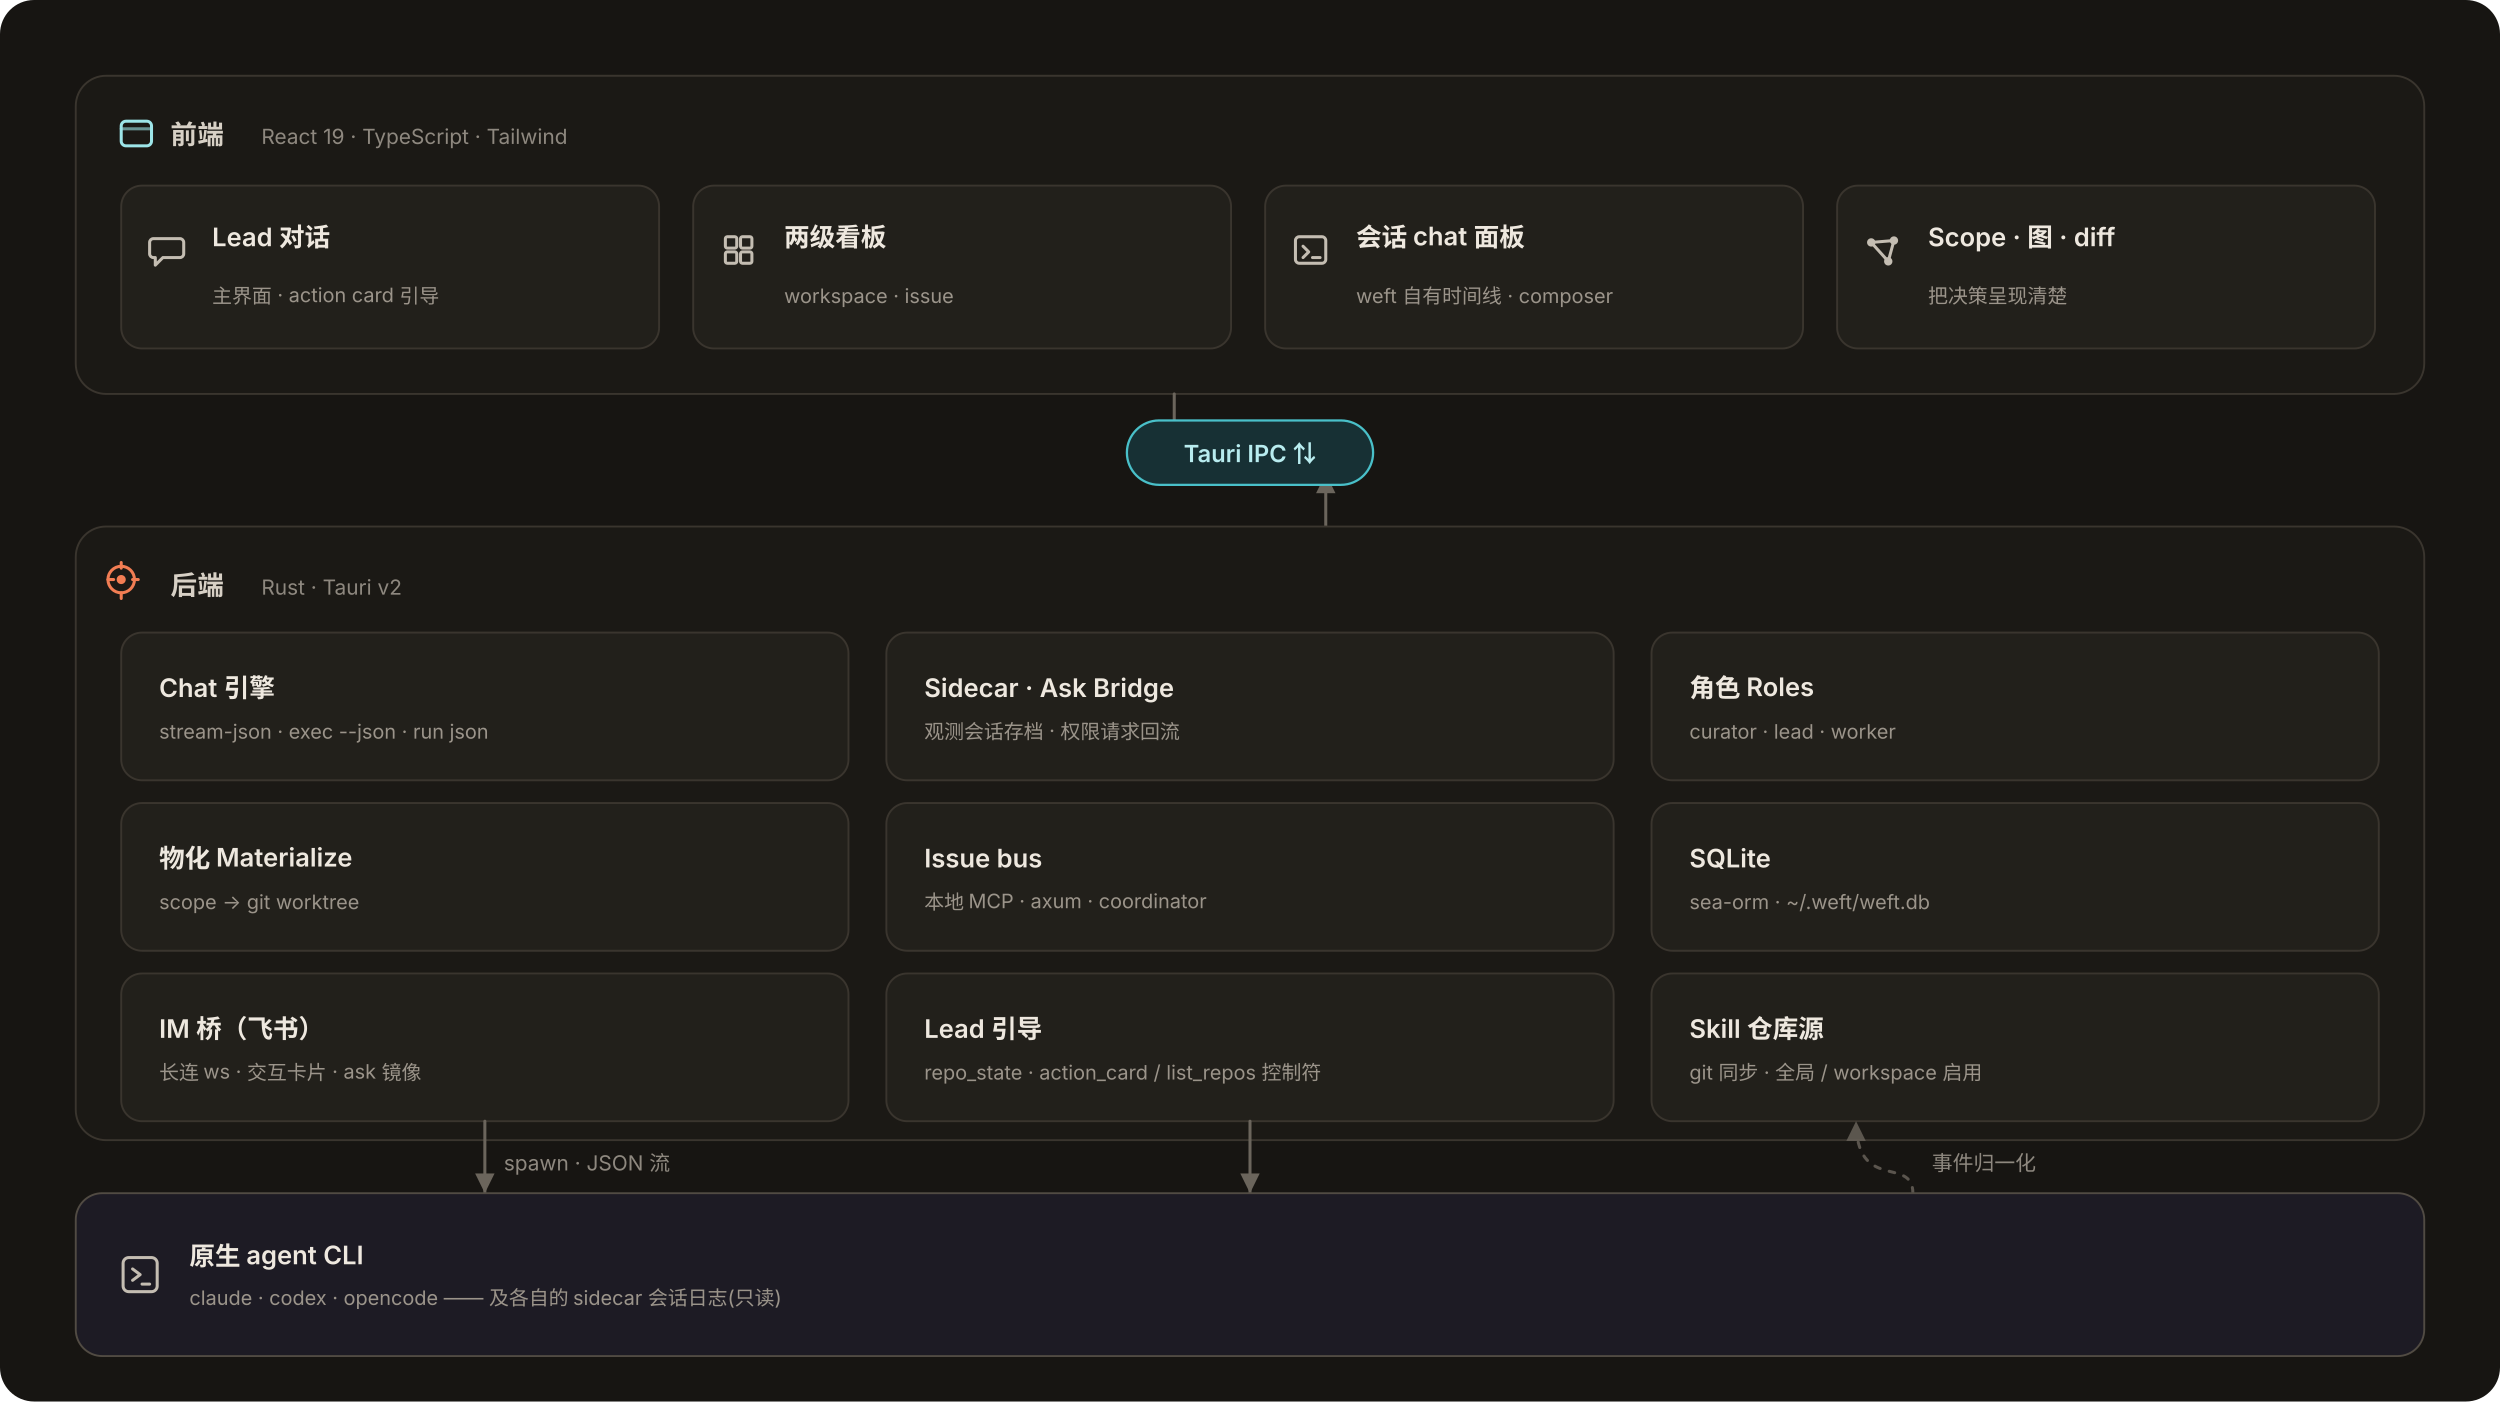
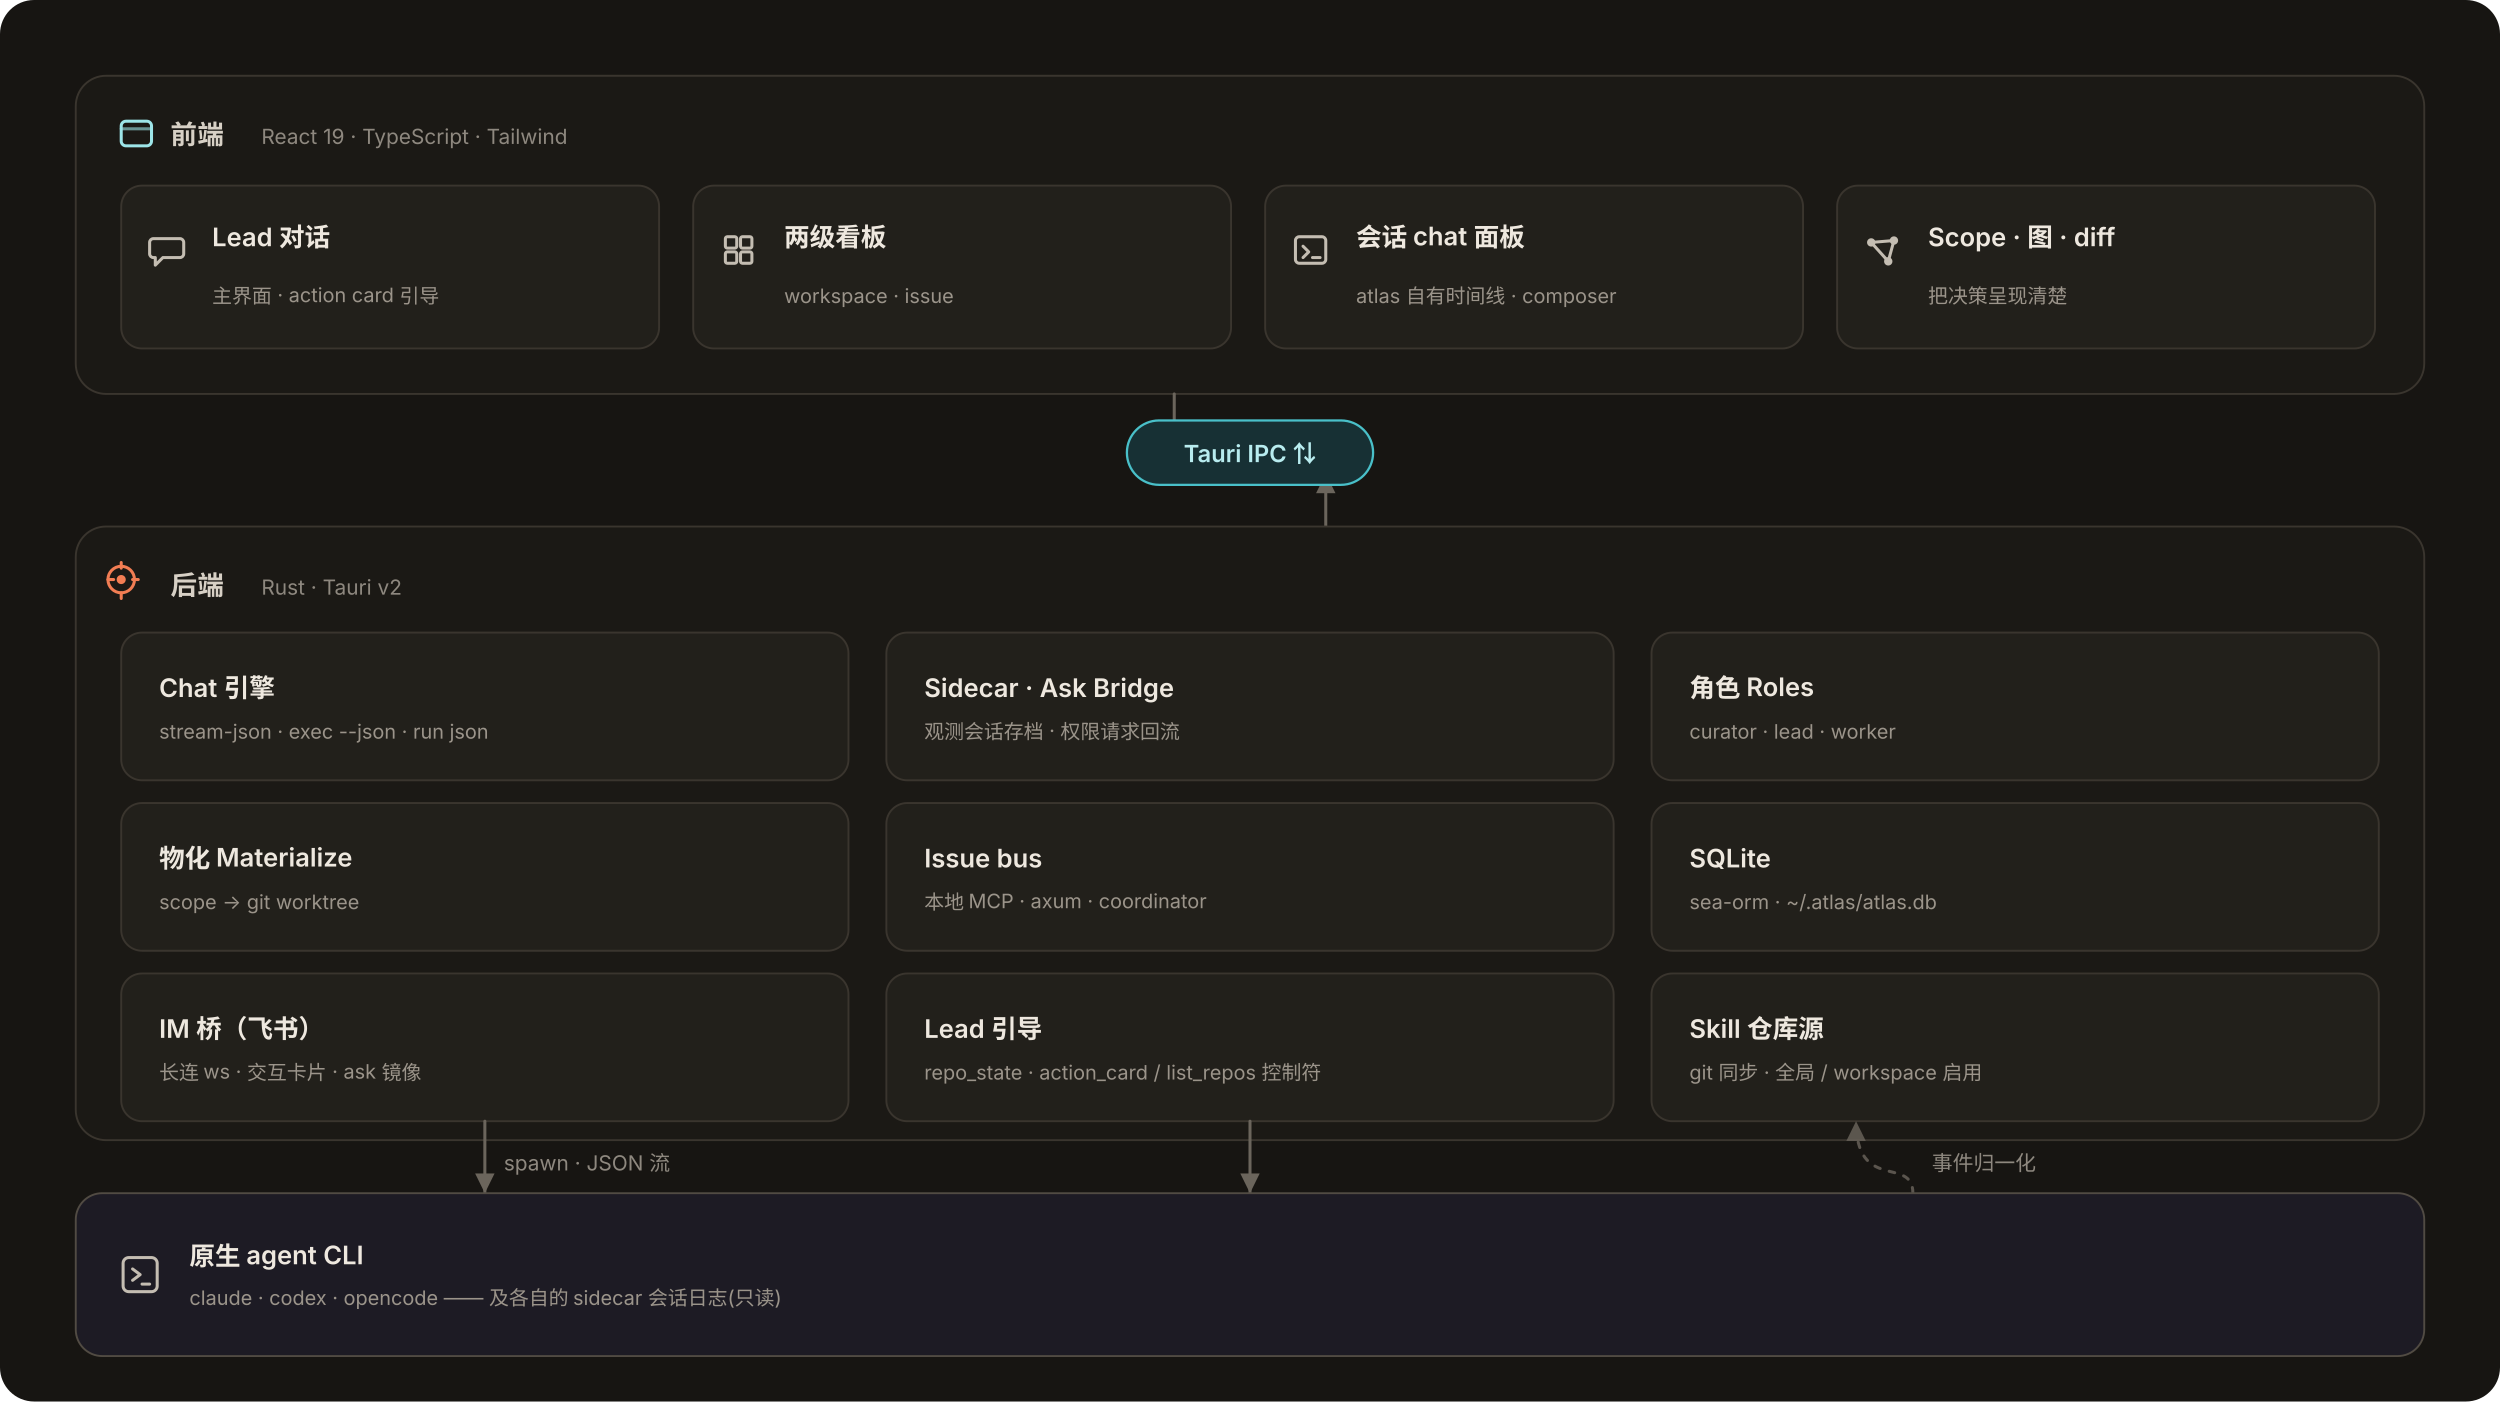
<svg xmlns="http://www.w3.org/2000/svg" viewBox="0 0 1320 740" font-family="'Inter','PingFang SC','Microsoft YaHei','Noto Sans CJK SC','Hiragino Sans GB',sans-serif">
  <defs>
    <marker id="a3" markerWidth="9" markerHeight="9" refX="6.5" refY="3.2" orient="auto">
      <path d="M0,0 L6.5,3.2 L0,6.4 z" fill="#6b655c" />
    </marker>
    <marker id="a3u" markerWidth="9" markerHeight="9" refX="6.5" refY="3.2" orient="auto">
      <path d="M0,0 L6.5,3.2 L0,6.4 z" fill="#6b655c" />
    </marker>
    <style>
      .ct{fill:#d7d0c5;font-size:14px;font-weight:600;letter-spacing:.2px}
      .cs{fill:#8e887f;font-size:11px}
      .chip{fill:#22201b;stroke:#3a352e;stroke-width:1}
      .clbl{fill:#eee8df;font-size:13.5px;font-weight:600}
      .csub{fill:#9b948a;font-size:10.5px}
      .gl{stroke-width:1.6;fill:none;stroke-linecap:round;stroke-linejoin:round}
      .pill{fill:#173034;stroke:#49c0c9;stroke-width:1.2}
    </style>
  </defs>
  <rect x="0" y="0" width="1320" height="740" rx="18" fill="#171512" />
  <rect x="40" y="40" width="1240" height="168" rx="16" fill="#1b1915" stroke="#3a352e" />
  <g transform="translate(64,66)">
    <rect x="0" y="-2" width="16" height="13" rx="2.5" fill="none" stroke="#9de5e8" class="gl" />
    <path d="M0,2 h16" stroke="#9de5e8" class="gl" opacity=".6" />
  </g>
  <text class="ct" x="90" y="76">前端</text>
  <text class="cs" x="138" y="76">React 19 · TypeScript · Tailwind</text>
  <g>
    <rect class="chip" x="64" y="98" width="284" height="86" rx="11" />
    <g transform="translate(88,132)">
      <path class="gl" stroke="#c4bdb2" d="M-7,-6 h14 a2,2 0 0 1 2,2 v6 a2,2 0 0 1 -2,2 h-9 l-4,4 v-4 h-1 a2,2 0 0 1 -2,-2 v-6 a2,2 0 0 1 2,-2 z" />
    </g>
    <text class="clbl" x="112" y="130">Lead 对话</text>
    <text class="csub" x="112" y="160">主界面 · action card 引导</text>
  </g>
  <g>
    <rect class="chip" x="366" y="98" width="284" height="86" rx="11" />
    <g transform="translate(390,132)" class="gl" stroke="#c4bdb2">
      <rect x="-7" y="-7" width="6" height="6" rx="1" />
      <rect x="1" y="-7" width="6" height="6" rx="1" />
      <rect x="-7" y="1" width="6" height="6" rx="1" />
      <rect x="1" y="1" width="6" height="6" rx="1" />
    </g>
    <text class="clbl" x="414" y="130">两级看板</text>
    <text class="csub" x="414" y="160">workspace · issue</text>
  </g>
  <g>
    <rect class="chip" x="668" y="98" width="284" height="86" rx="11" />
    <g transform="translate(692,132)" class="gl" stroke="#c4bdb2">
      <rect x="-8" y="-7" width="16" height="14" rx="2" />
      <path d="M-4,-2 l3,3 l-3,3" />
      <path d="M1,4 h4" />
    </g>
    <text class="clbl" x="716" y="130">会话 chat 面板</text>
-     <text class="csub" x="716" y="160">weft 自有时间线 · composer</text>
+     <text class="csub" x="716" y="160">atlas 自有时间线 · composer</text>
  </g>
  <g>
    <rect class="chip" x="970" y="98" width="284" height="86" rx="11" />
    <g transform="translate(994,132)" class="gl" stroke="#c4bdb2">
      <circle cx="-6" cy="-4" r="2.2" fill="#c4bdb2" stroke="none" />
      <circle cx="6" cy="-5" r="2.2" fill="#c4bdb2" stroke="none" />
      <circle cx="3" cy="6" r="2.2" fill="#c4bdb2" stroke="none" />
      <path d="M-6,-4 L6,-5 M6,-5 L3,6 M-6,-4 L3,6" />
    </g>
    <text class="clbl" x="1018" y="130">Scope · 图 · diff</text>
    <text class="csub" x="1018" y="160">把决策呈现清楚</text>
  </g>
  <path class="gl" d="M620,208 V236" stroke="#6b655c" marker-end="url(#a3)" />
  <path class="gl" d="M700,278 V250" stroke="#6b655c" marker-end="url(#a3u)" />
  <rect class="pill" x="595" y="222" width="130" height="34" rx="17" />
  <text x="660" y="244" text-anchor="middle" fill="#b8ecef" font-size="12.5" font-weight="600">Tauri IPC ⇅</text>
  <rect x="40" y="278" width="1240" height="324" rx="16" fill="#1b1915" stroke="#3a352e" />
  <g transform="translate(64,304)" class="gl" stroke="#f27d53">
    <circle cx="0" cy="2" r="7" />
    <circle cx="0" cy="2" r="2.4" fill="#f27d53" stroke="none" />
    <path d="M0,-7 v3 M0,9 v3 M-7,2 h3 M9,2 h-3" />
  </g>
  <text class="ct" x="90" y="314">后端</text>
  <text class="cs" x="138" y="314">Rust · Tauri v2</text>
  <g>
    <rect class="chip" x="64" y="334" width="384" height="78" rx="11" />
    <text class="clbl" x="84" y="368">Chat 引擎</text>
    <text class="csub" x="84" y="390">stream-json · exec --json · run json</text>
  </g>
  <g>
    <rect class="chip" x="468" y="334" width="384" height="78" rx="11" />
    <text class="clbl" x="488" y="368">Sidecar · Ask Bridge</text>
    <text class="csub" x="488" y="390">观测会话存档 · 权限请求回流</text>
  </g>
  <g>
    <rect class="chip" x="872" y="334" width="384" height="78" rx="11" />
    <text class="clbl" x="892" y="368">角色 Roles</text>
    <text class="csub" x="892" y="390">curator · lead · worker</text>
  </g>
  <g>
    <rect class="chip" x="64" y="424" width="384" height="78" rx="11" />
    <text class="clbl" x="84" y="458">物化 Materialize</text>
    <text class="csub" x="84" y="480">scope → git worktree</text>
  </g>
  <g>
    <rect class="chip" x="468" y="424" width="384" height="78" rx="11" />
    <text class="clbl" x="488" y="458">Issue bus</text>
    <text class="csub" x="488" y="480">本地 MCP · axum · coordinator</text>
  </g>
  <g>
    <rect class="chip" x="872" y="424" width="384" height="78" rx="11" />
    <text class="clbl" x="892" y="458">SQLite</text>
-     <text class="csub" x="892" y="480">sea-orm · ~/.weft/weft.db</text>
+     <text class="csub" x="892" y="480">sea-orm · ~/.atlas/atlas.db</text>
  </g>
  <g>
    <rect class="chip" x="64" y="514" width="384" height="78" rx="11" />
    <text class="clbl" x="84" y="548">IM 桥（飞书）</text>
    <text class="csub" x="84" y="570">长连 ws · 交互卡片 · ask 镜像</text>
  </g>
  <g>
    <rect class="chip" x="468" y="514" width="384" height="78" rx="11" />
    <text class="clbl" x="488" y="548">Lead 引导</text>
    <text class="csub" x="488" y="570">repo_state · action_card / list_repos 控制符</text>
  </g>
  <g>
    <rect class="chip" x="872" y="514" width="384" height="78" rx="11" />
    <text class="clbl" x="892" y="548">Skill 仓库源</text>
    <text class="csub" x="892" y="570">git 同步 · 全局 / workspace 启用</text>
  </g>
  <path class="gl" d="M256,592 V630" stroke="#6b655c" marker-end="url(#a3)" />
  <text class="cs" x="266" y="618" fill="#8e887f">spawn · JSON 流</text>
  <path class="gl" d="M660,592 V630" stroke="#6b655c" marker-end="url(#a3)" />
  <path class="gl" d="M1010,630 C1010,610 980,630 980,592" stroke="#6b655c" stroke-dasharray="3 5" opacity=".8" marker-end="url(#a3u)" />
  <text class="cs" x="1020" y="618" fill="#8e887f">事件归一化</text>
  <rect x="40" y="630" width="1240" height="86" rx="14" fill="#1d1b24" stroke="#514b43" />
  <g transform="translate(74,673)" class="gl" stroke="#c4bdb2">
    <rect x="-9" y="-9" width="18" height="18" rx="3" />
    <path d="M-4,-3 l4,3 l-4,3" />
    <path d="M1,5 h4" />
  </g>
  <text class="clbl" x="100" y="668" font-size="14.5">原生 agent CLI</text>
  <text class="csub" x="100" y="689" font-size="11">claude · codex · opencode —— 及各自的 sidecar 会话日志(只读)</text>
</svg>
